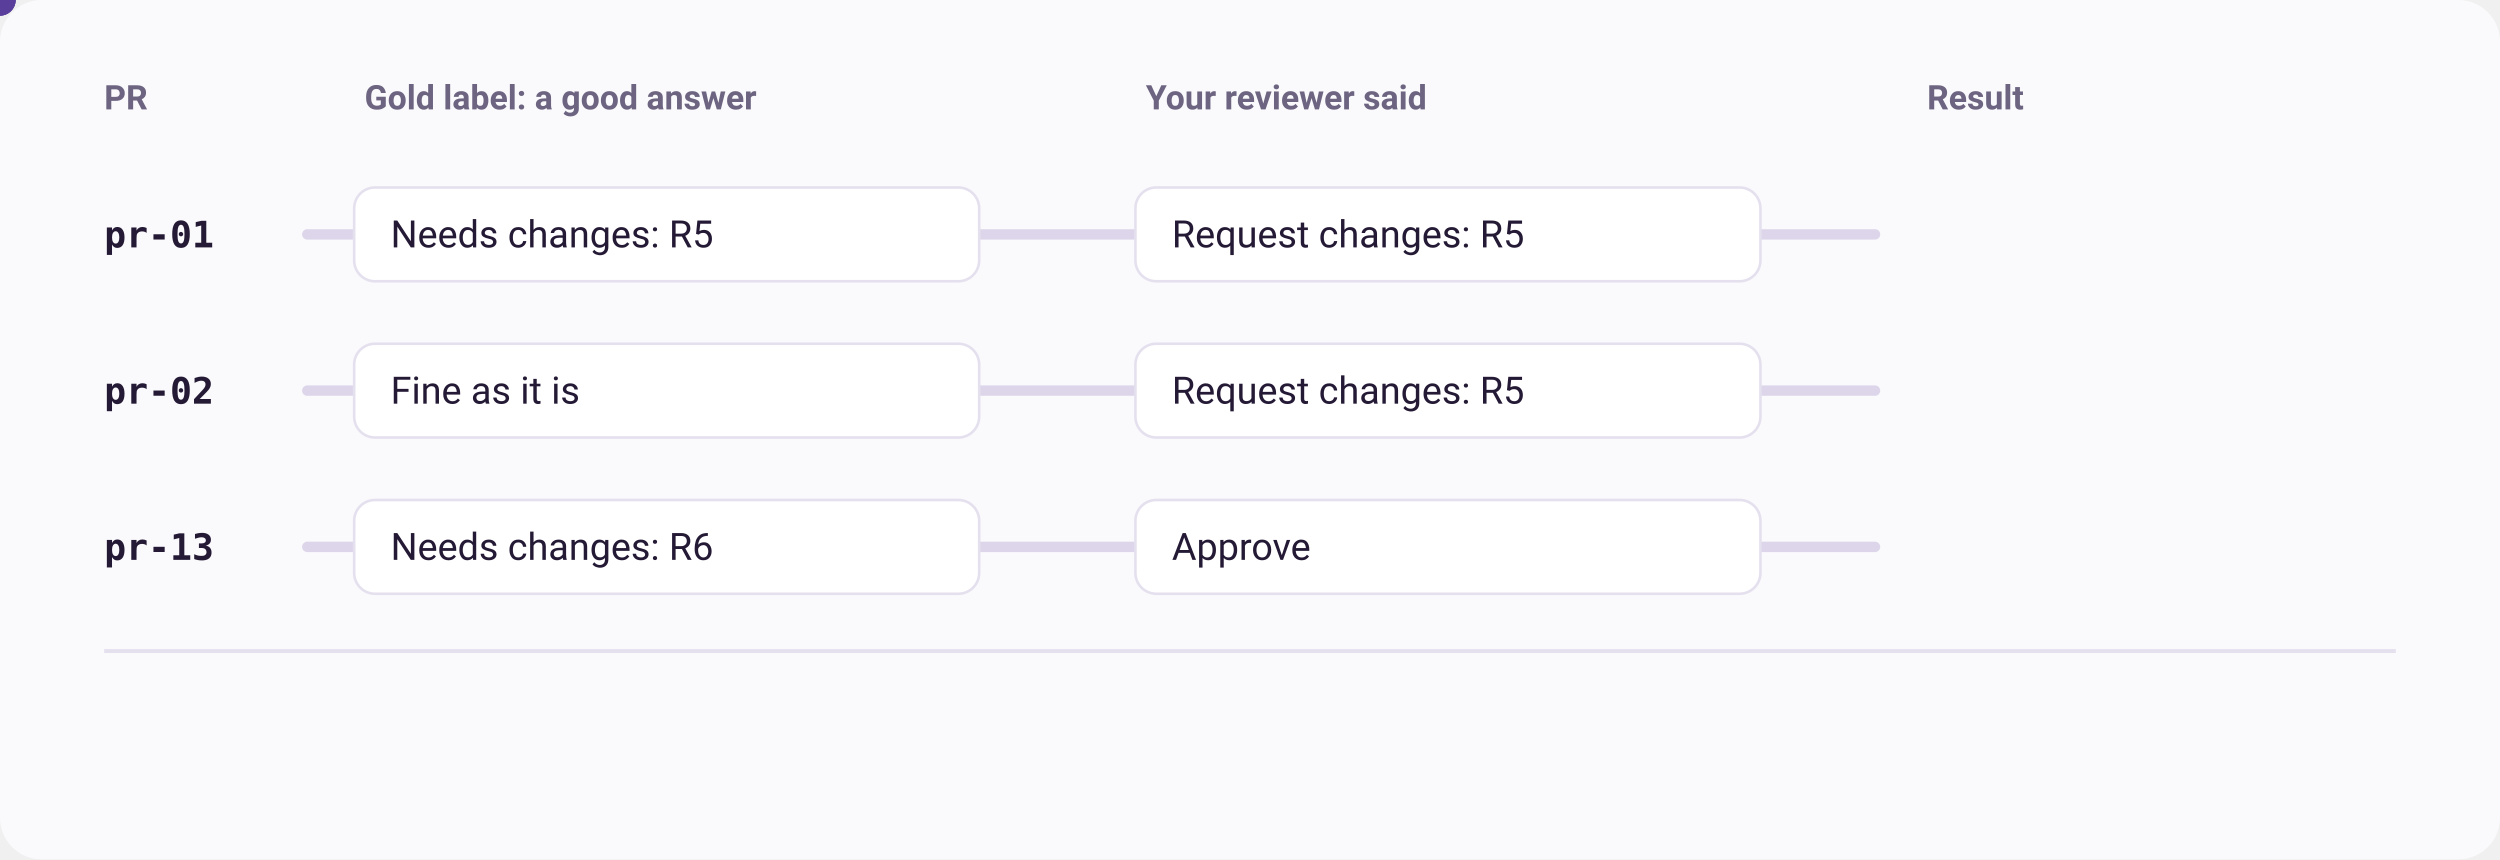
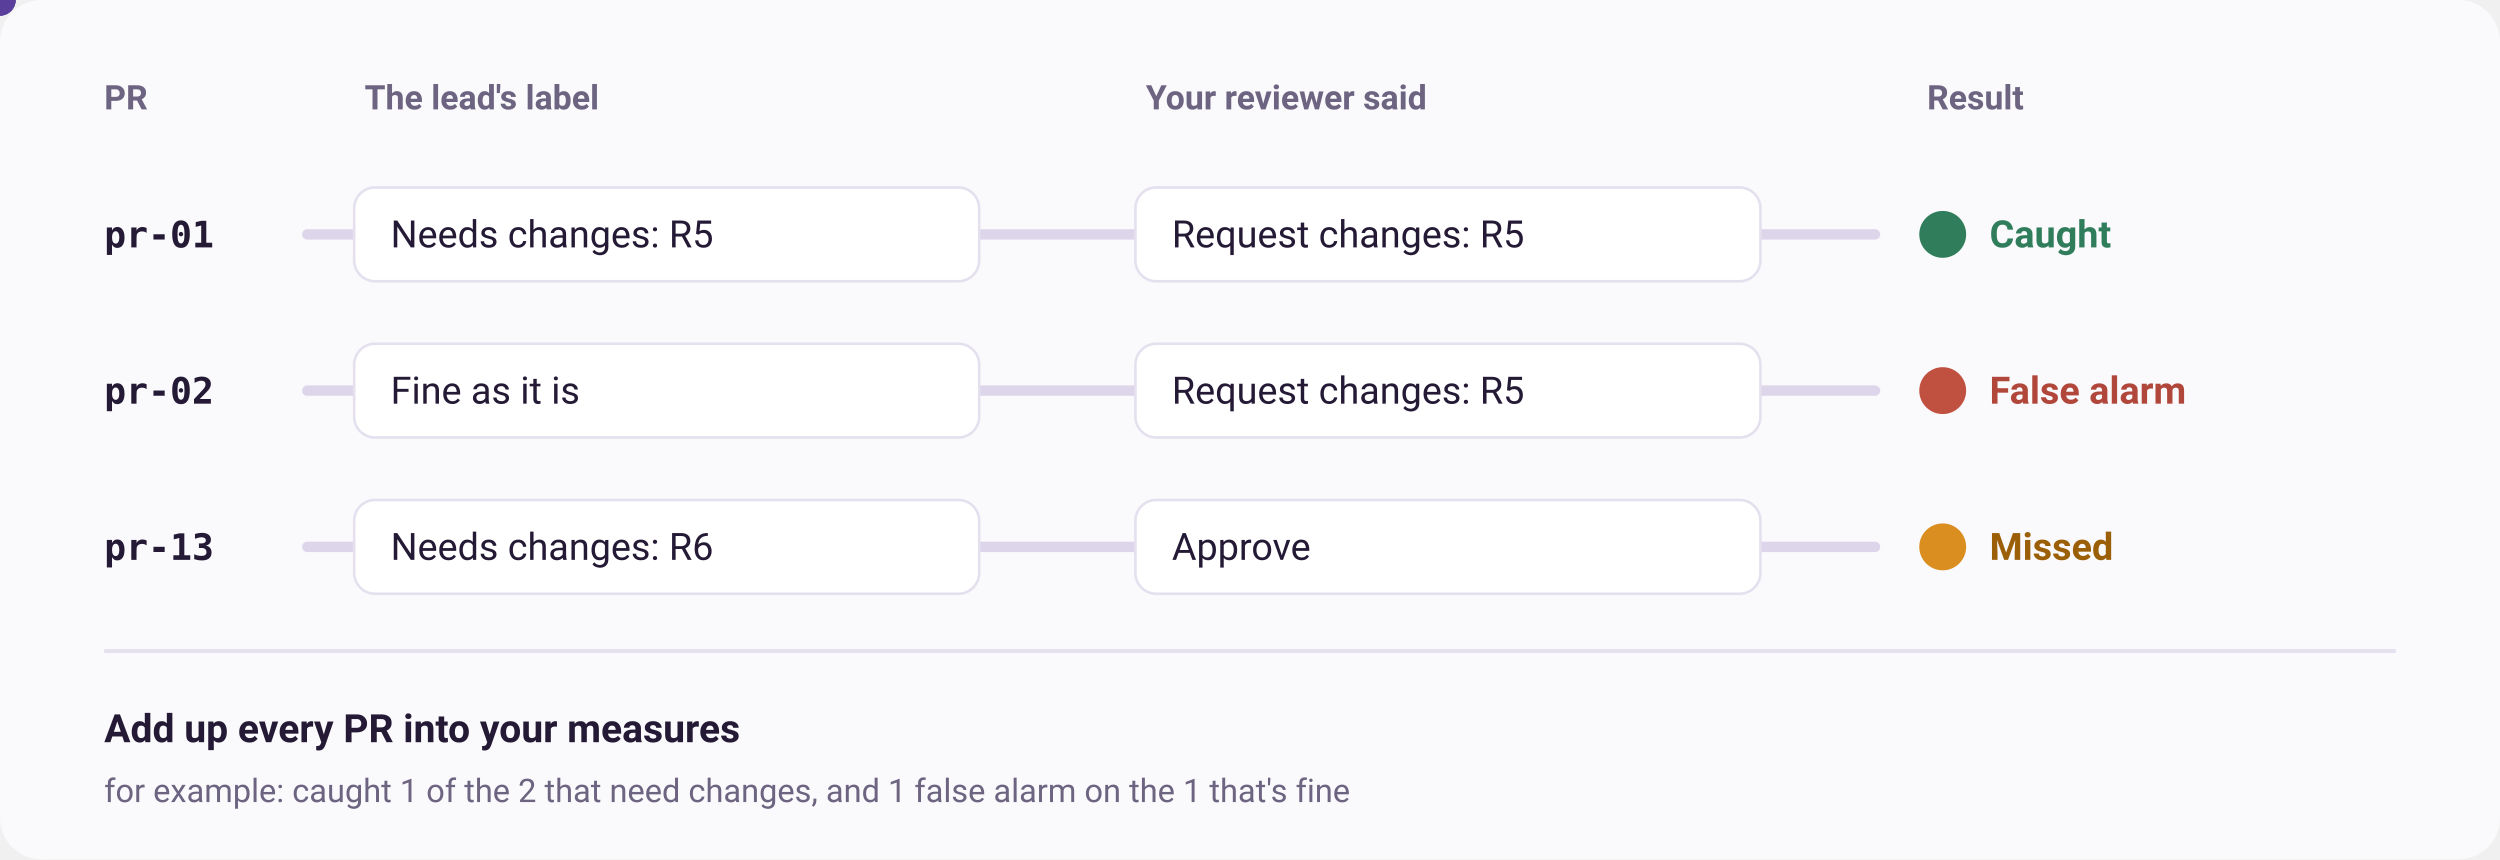
<svg xmlns="http://www.w3.org/2000/svg" viewBox="0 0 960 330" font-family="system-ui,-apple-system,'Segoe UI',Roboto,sans-serif" role="img" aria-labelledby="title desc">
  <style>
    .h{font-size:13px;font-weight:600;fill:#6c6480}
    .pr{font-family:ui-monospace,Menlo,Consolas,monospace;font-size:14px;font-weight:600;fill:#241a35}
    .t{font-size:14.5px;fill:#241a35} .s{font-size:12.5px;fill:#6c6480}
    .r{font-size:14.5px;font-weight:600}
    .track{stroke:#ddd6ea;stroke-width:4;stroke-linecap:round;fill:none}
    .sum{font-size:15px;font-weight:600;fill:#241a35}
  </style>
  <rect width="960" height="330" rx="16" fill="#faf9fc" />
  <text x="40" y="42" class="h">PR</text>
-   <text x="140" y="42" class="h">Gold label: a good answer</text>
+   <text x="140" y="42" class="h">The lead's label</text>
  <text x="440" y="42" class="h">Your reviewer said</text>
  <text x="740" y="42" class="h">Result</text>
  <g>
    <path d="M118 90H720" class="track" />
    <circle r="6" fill="#5a3e9b">
      <animateMotion dur="9s" repeatCount="indefinite" path="M118 90H720" keyPoints="0;0;1;1" keyTimes="0;0.02;0.16;1" calcMode="linear" />
      <animate attributeName="opacity" dur="9s" repeatCount="indefinite" values="1;1;0;0" keyTimes="0;0.16;0.17;1" />
    </circle>
    <text x="40" y="95" class="pr">pr-01</text>
    <rect x="136" y="72" width="240" height="36" rx="8" fill="#fff" stroke="#e5e0ee" />
    <text x="150" y="95" class="t">Needs changes: R5</text>
    <rect x="436" y="72" width="240" height="36" rx="8" fill="#fff" stroke="#e5e0ee" />
    <text x="450" y="95" class="t">Request changes: R5</text>
-     <g opacity="0">
-       <animate attributeName="opacity" dur="9s" repeatCount="indefinite" values="0;0;1;1;0" keyTimes="0;0.16;0.19;0.95;1" />
+     <g>
      <circle cx="746" cy="90" r="9" fill="#2f7d5b" />
      <text x="764" y="95" class="r" fill="#2f7d5b">Caught</text>
    </g>
  </g>
  <g>
    <path d="M118 150H720" class="track" />
    <circle r="6" fill="#5a3e9b">
      <animateMotion dur="9s" repeatCount="indefinite" path="M118 150H720" keyPoints="0;0;1;1" keyTimes="0;0.22;0.36;1" calcMode="linear" />
      <animate attributeName="opacity" dur="9s" repeatCount="indefinite" values="1;1;0;0" keyTimes="0;0.36;0.37;1" />
    </circle>
    <text x="40" y="155" class="pr">pr-02</text>
    <rect x="136" y="132" width="240" height="36" rx="8" fill="#fff" stroke="#e5e0ee" />
    <text x="150" y="155" class="t">Fine as it is</text>
    <rect x="436" y="132" width="240" height="36" rx="8" fill="#fff" stroke="#e5e0ee" />
    <text x="450" y="155" class="t">Request changes: R5</text>
-     <g opacity="0">
-       <animate attributeName="opacity" dur="9s" repeatCount="indefinite" values="0;0;1;1;0" keyTimes="0;0.36;0.39;0.95;1" />
+     <g>
      <circle cx="746" cy="150" r="9" fill="#c0503f" />
      <text x="764" y="155" class="r" fill="#b0473a">False alarm</text>
    </g>
  </g>
  <g>
    <path d="M118 210H720" class="track" />
    <circle r="6" fill="#5a3e9b">
      <animateMotion dur="9s" repeatCount="indefinite" path="M118 210H720" keyPoints="0;0;1;1" keyTimes="0;0.42;0.56;1" calcMode="linear" />
      <animate attributeName="opacity" dur="9s" repeatCount="indefinite" values="1;1;0;0" keyTimes="0;0.56;0.57;1" />
    </circle>
    <text x="40" y="215" class="pr">pr-13</text>
    <rect x="136" y="192" width="240" height="36" rx="8" fill="#fff" stroke="#e5e0ee" />
    <text x="150" y="215" class="t">Needs changes: R6</text>
    <rect x="436" y="192" width="240" height="36" rx="8" fill="#fff" stroke="#e5e0ee" />
    <text x="450" y="215" class="t">Approve</text>
-     <g opacity="0">
-       <animate attributeName="opacity" dur="9s" repeatCount="indefinite" values="0;0;1;1;0" keyTimes="0;0.56;0.59;0.95;1" />
+     <g>
      <circle cx="746" cy="210" r="9" fill="#d98e1f" />
      <text x="764" y="215" class="r" fill="#9a5f07">Missed</text>
    </g>
  </g>
  <path d="M40 250H920" stroke="#e5e0ee" stroke-width="1.5" />
-   <g opacity="0">
-     <animate attributeName="opacity" dur="9s" repeatCount="indefinite" values="0;0;1;1;0" keyTimes="0;0.64;0.68;0.95;1" />
+   <g>
    <text x="40" y="285" class="sum">Add up every PR into your measures</text>
    <text x="40" y="308" class="s">for example: caught 1 of the 2 that need changes, and 1 false alarm on the 1 that's fine</text>
  </g>
</svg>
